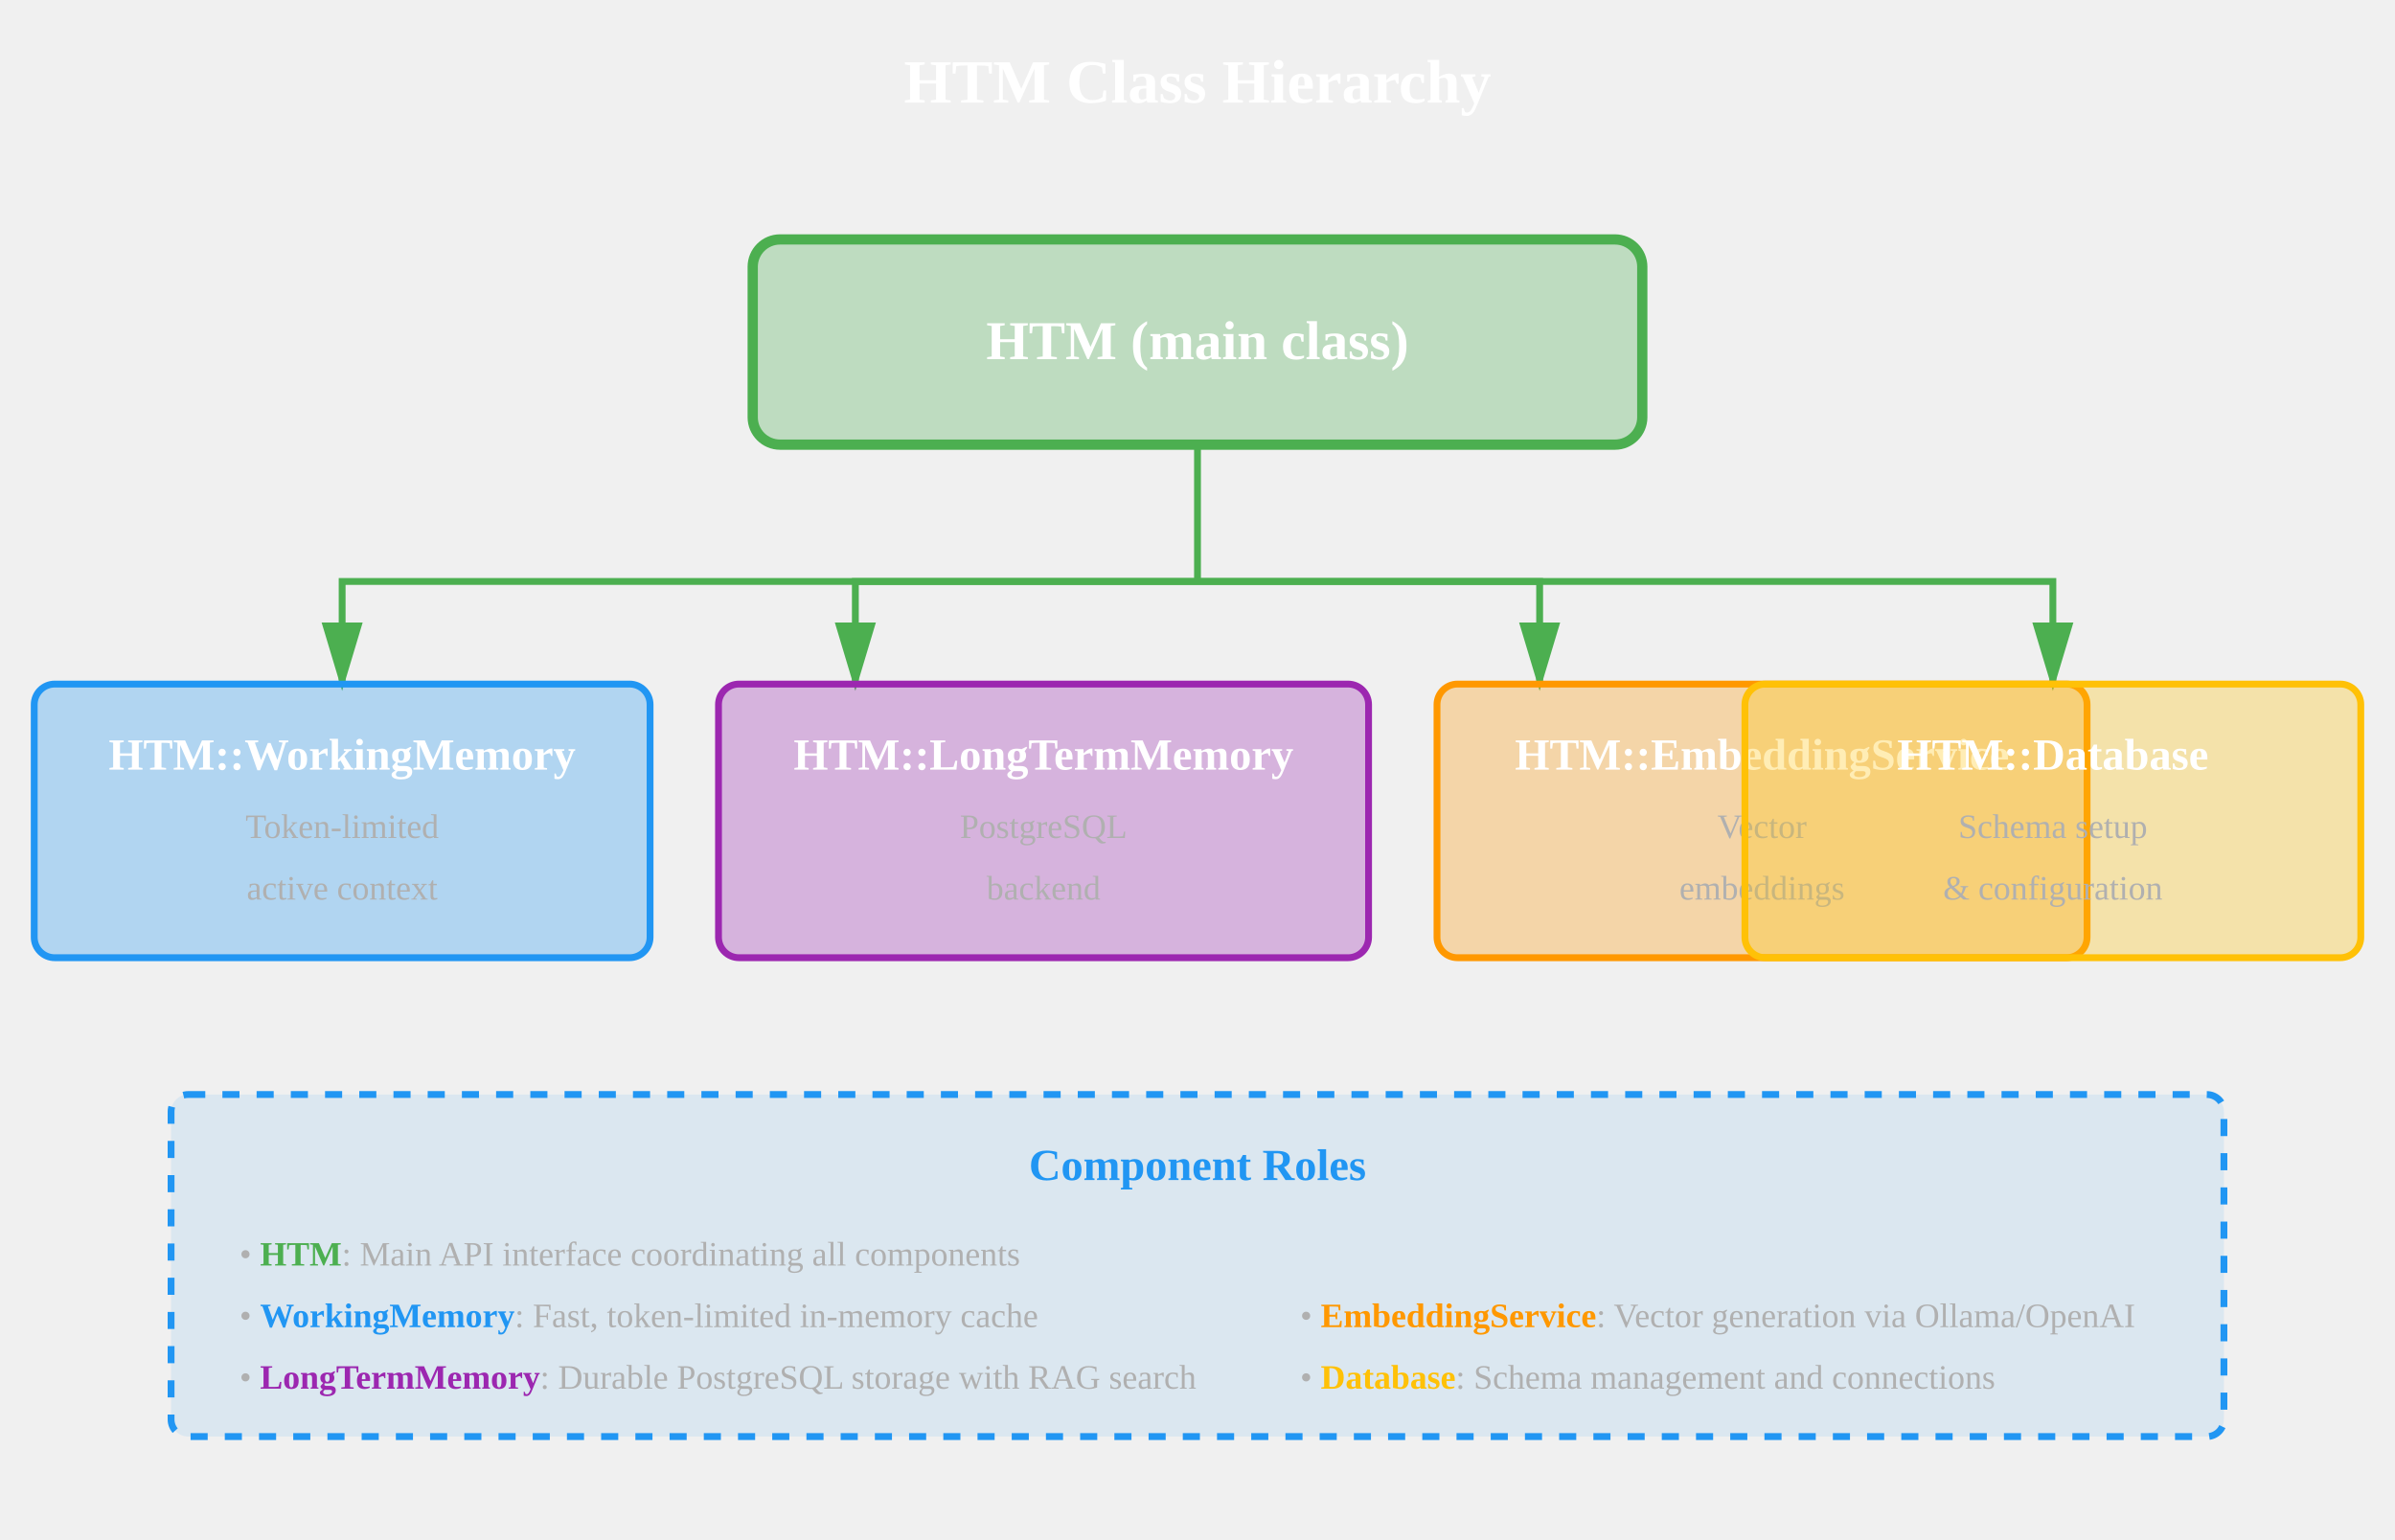
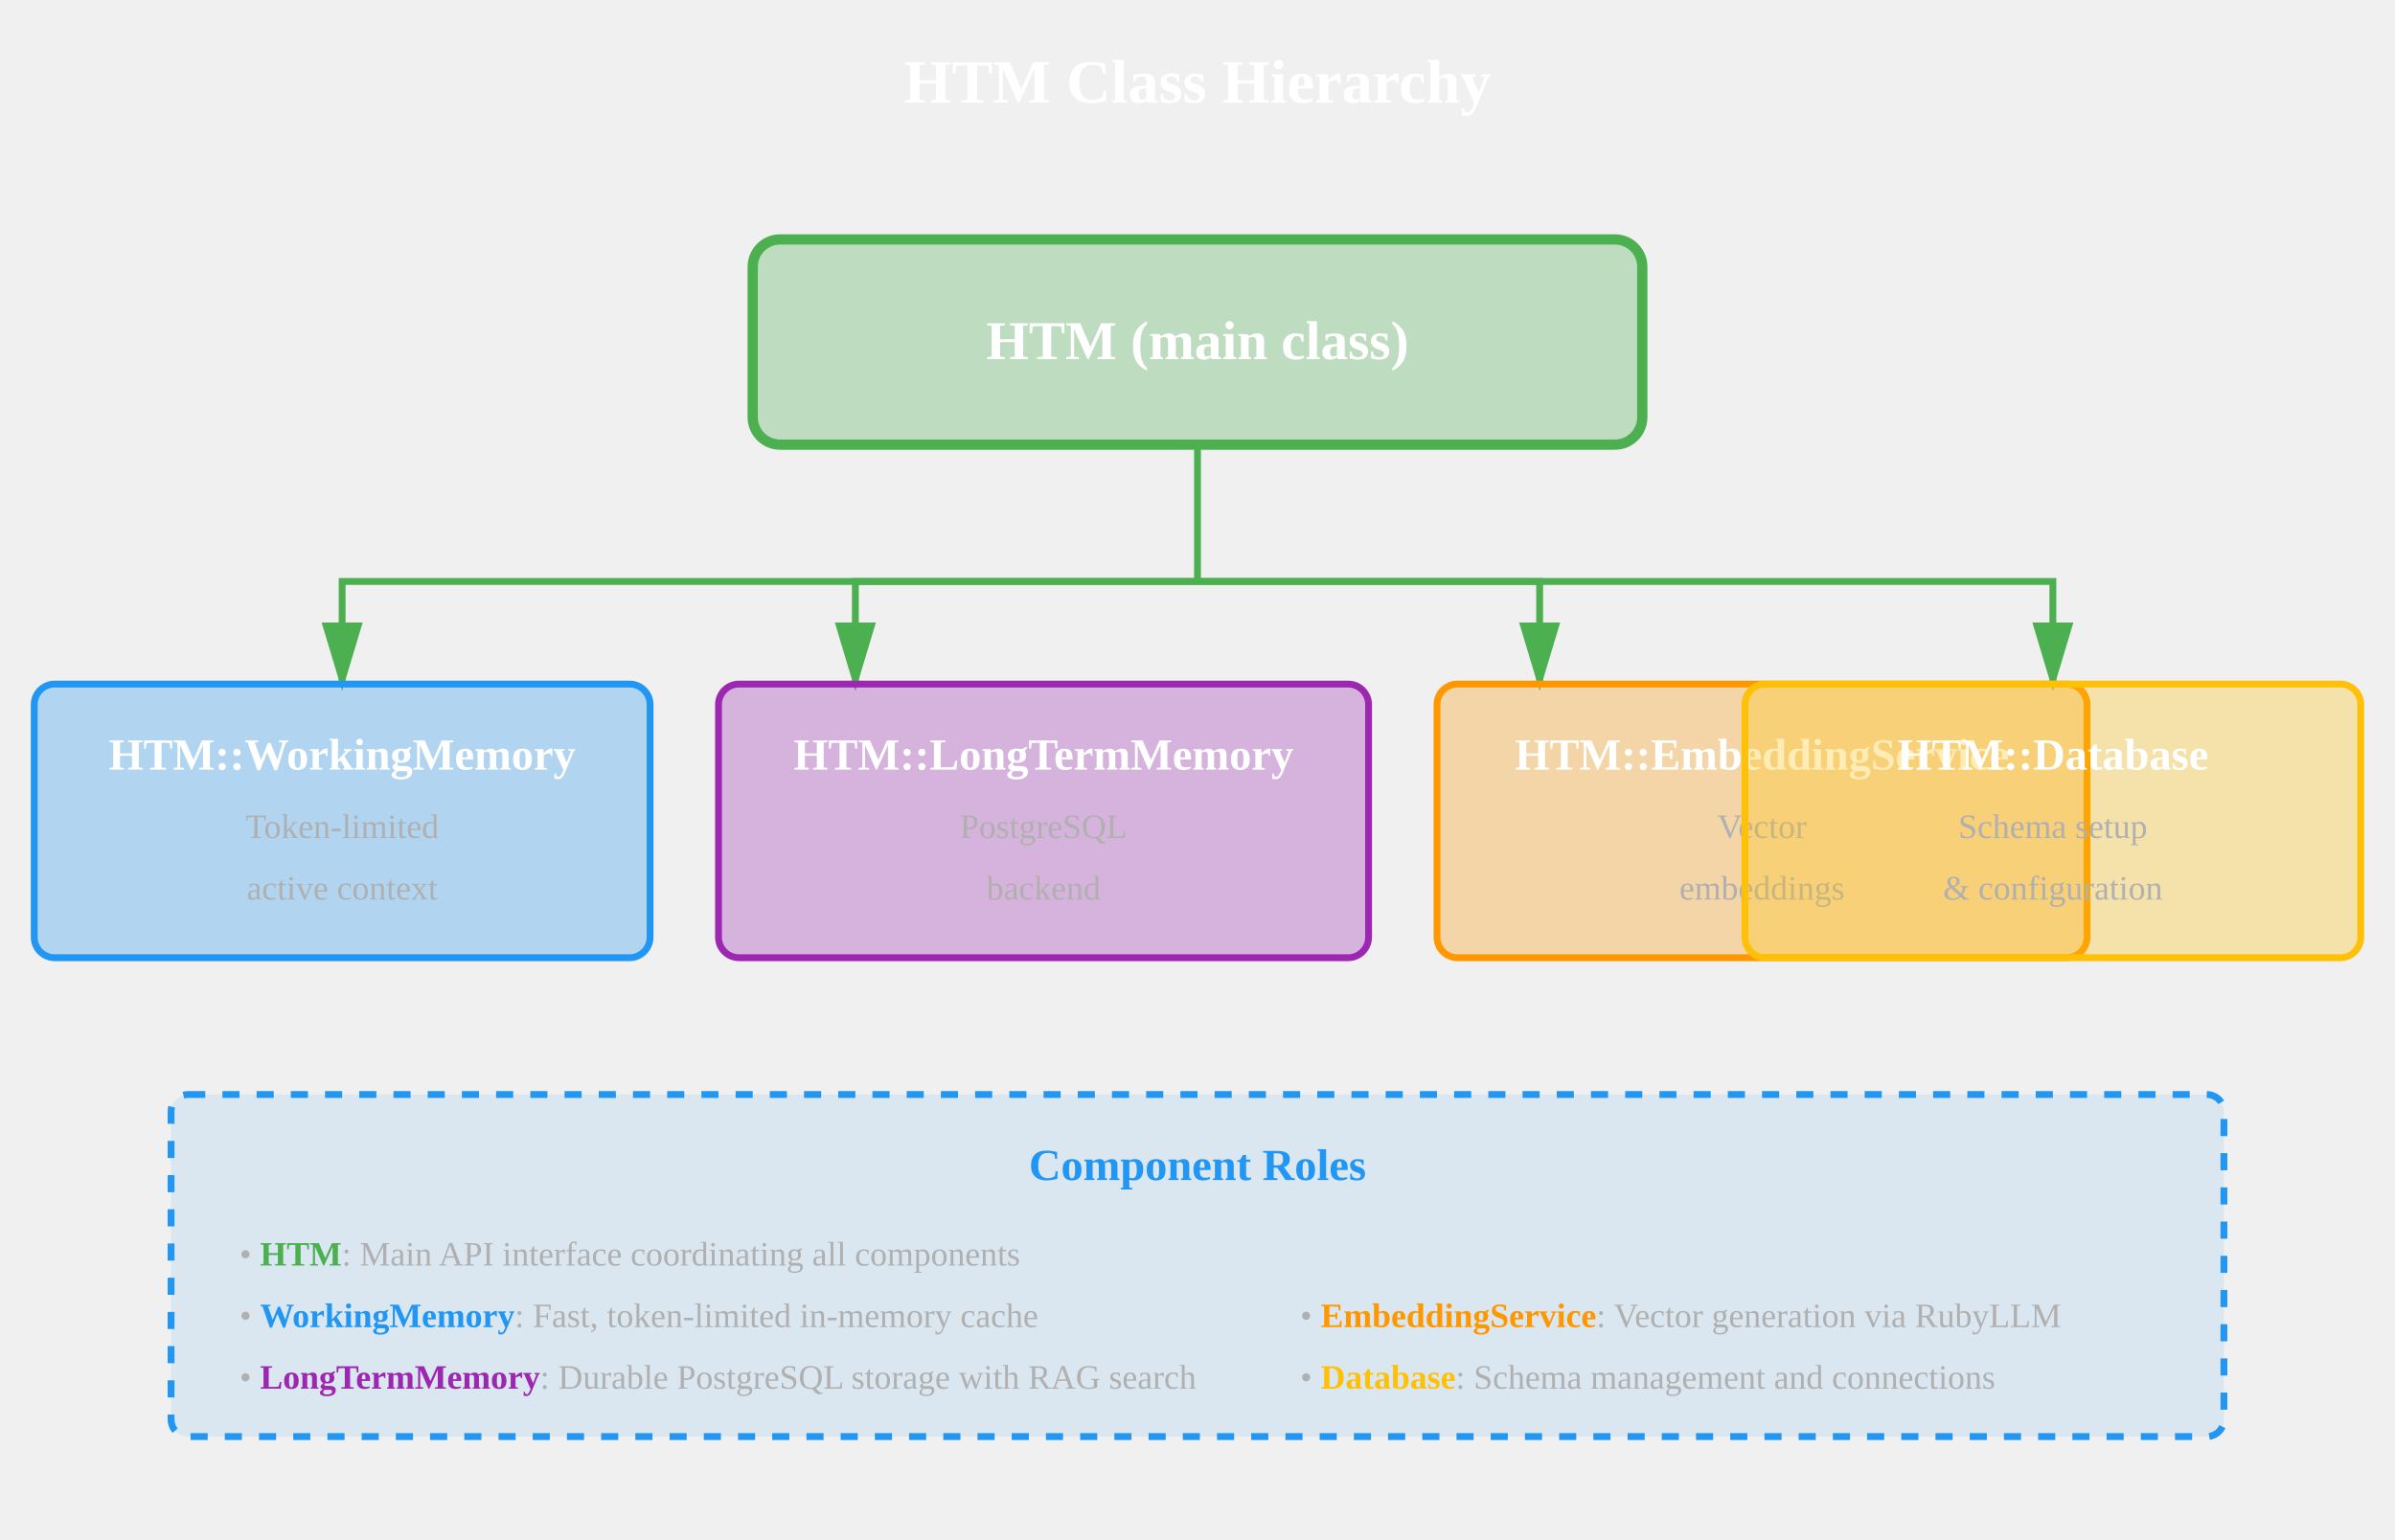
<svg xmlns="http://www.w3.org/2000/svg" viewBox="0 0 700 450" style="background: transparent;">
  <text x="350" y="30" text-anchor="middle" fill="#FFFFFF" font-size="18" font-weight="bold">HTM Class Hierarchy</text>
  <rect x="220" y="70" width="260" height="60" fill="rgba(76, 175, 80, 0.3)" stroke="#4CAF50" stroke-width="3" rx="8" />
  <text x="350" y="105" text-anchor="middle" fill="#FFFFFF" font-size="16" font-weight="bold">HTM (main class)</text>
  <path d="M 350 130 L 350 170" stroke="#4CAF50" stroke-width="2" fill="none" />
  <path d="M 350 170 L 100 170 L 100 200" stroke="#4CAF50" stroke-width="2" fill="none" marker-end="url(#arrow1)" />
  <path d="M 350 170 L 250 170 L 250 200" stroke="#4CAF50" stroke-width="2" fill="none" marker-end="url(#arrow1)" />
  <path d="M 350 170 L 450 170 L 450 200" stroke="#4CAF50" stroke-width="2" fill="none" marker-end="url(#arrow1)" />
  <path d="M 350 170 L 600 170 L 600 200" stroke="#4CAF50" stroke-width="2" fill="none" marker-end="url(#arrow1)" />
  <rect x="10" y="200" width="180" height="80" fill="rgba(33, 150, 243, 0.3)" stroke="#2196F3" stroke-width="2" rx="6" />
  <text x="100" y="225" text-anchor="middle" fill="#FFFFFF" font-size="13" font-weight="bold">HTM::WorkingMemory</text>
  <text x="100" y="245" text-anchor="middle" fill="#B0B0B0" font-size="10">Token-limited</text>
  <text x="100" y="263" text-anchor="middle" fill="#B0B0B0" font-size="10">active context</text>
  <rect x="210" y="200" width="190" height="80" fill="rgba(156, 39, 176, 0.3)" stroke="#9C27B0" stroke-width="2" rx="6" />
  <text x="305" y="225" text-anchor="middle" fill="#FFFFFF" font-size="13" font-weight="bold">HTM::LongTermMemory</text>
  <text x="305" y="245" text-anchor="middle" fill="#B0B0B0" font-size="10">PostgreSQL</text>
  <text x="305" y="263" text-anchor="middle" fill="#B0B0B0" font-size="10">backend</text>
  <rect x="420" y="200" width="190" height="80" fill="rgba(255, 152, 0, 0.3)" stroke="#FF9800" stroke-width="2" rx="6" />
  <text x="515" y="225" text-anchor="middle" fill="#FFFFFF" font-size="13" font-weight="bold">HTM::EmbeddingService</text>
  <text x="515" y="245" text-anchor="middle" fill="#B0B0B0" font-size="10">Vector</text>
  <text x="515" y="263" text-anchor="middle" fill="#B0B0B0" font-size="10">embeddings</text>
  <rect x="510" y="200" width="180" height="80" fill="rgba(255, 193, 7, 0.3)" stroke="#FFC107" stroke-width="2" rx="6" />
  <text x="600" y="225" text-anchor="middle" fill="#FFFFFF" font-size="13" font-weight="bold">HTM::Database</text>
  <text x="600" y="245" text-anchor="middle" fill="#B0B0B0" font-size="10">Schema setup</text>
  <text x="600" y="263" text-anchor="middle" fill="#B0B0B0" font-size="10">&amp; configuration</text>
  <rect x="50" y="320" width="600" height="100" fill="rgba(33, 150, 243, 0.1)" stroke="#2196F3" stroke-width="2" rx="5" stroke-dasharray="5,5" />
  <text x="350" y="345" text-anchor="middle" fill="#2196F3" font-size="13" font-weight="bold">Component Roles</text>
  <text x="70" y="370" fill="#B0B0B0" font-size="10">• <tspan fill="#4CAF50" font-weight="bold">HTM</tspan>: Main API interface coordinating all components</text>
  <text x="70" y="388" fill="#B0B0B0" font-size="10">• <tspan fill="#2196F3" font-weight="bold">WorkingMemory</tspan>: Fast, token-limited in-memory cache</text>
  <text x="70" y="406" fill="#B0B0B0" font-size="10">• <tspan fill="#9C27B0" font-weight="bold">LongTermMemory</tspan>: Durable PostgreSQL storage with RAG search</text>
-   <text x="380" y="388" fill="#B0B0B0" font-size="10">• <tspan fill="#FF9800" font-weight="bold">EmbeddingService</tspan>: Vector generation via Ollama/OpenAI</text>
+   <text x="380" y="388" fill="#B0B0B0" font-size="10">• <tspan fill="#FF9800" font-weight="bold">EmbeddingService</tspan>: Vector generation via RubyLLM</text>
  <text x="380" y="406" fill="#B0B0B0" font-size="10">• <tspan fill="#FFC107" font-weight="bold">Database</tspan>: Schema management and connections</text>
  <defs>
    <marker id="arrow1" markerWidth="10" markerHeight="10" refX="9" refY="3" orient="auto">
      <polygon points="0 0, 10 3, 0 6" fill="#4CAF50" />
    </marker>
  </defs>
</svg>
